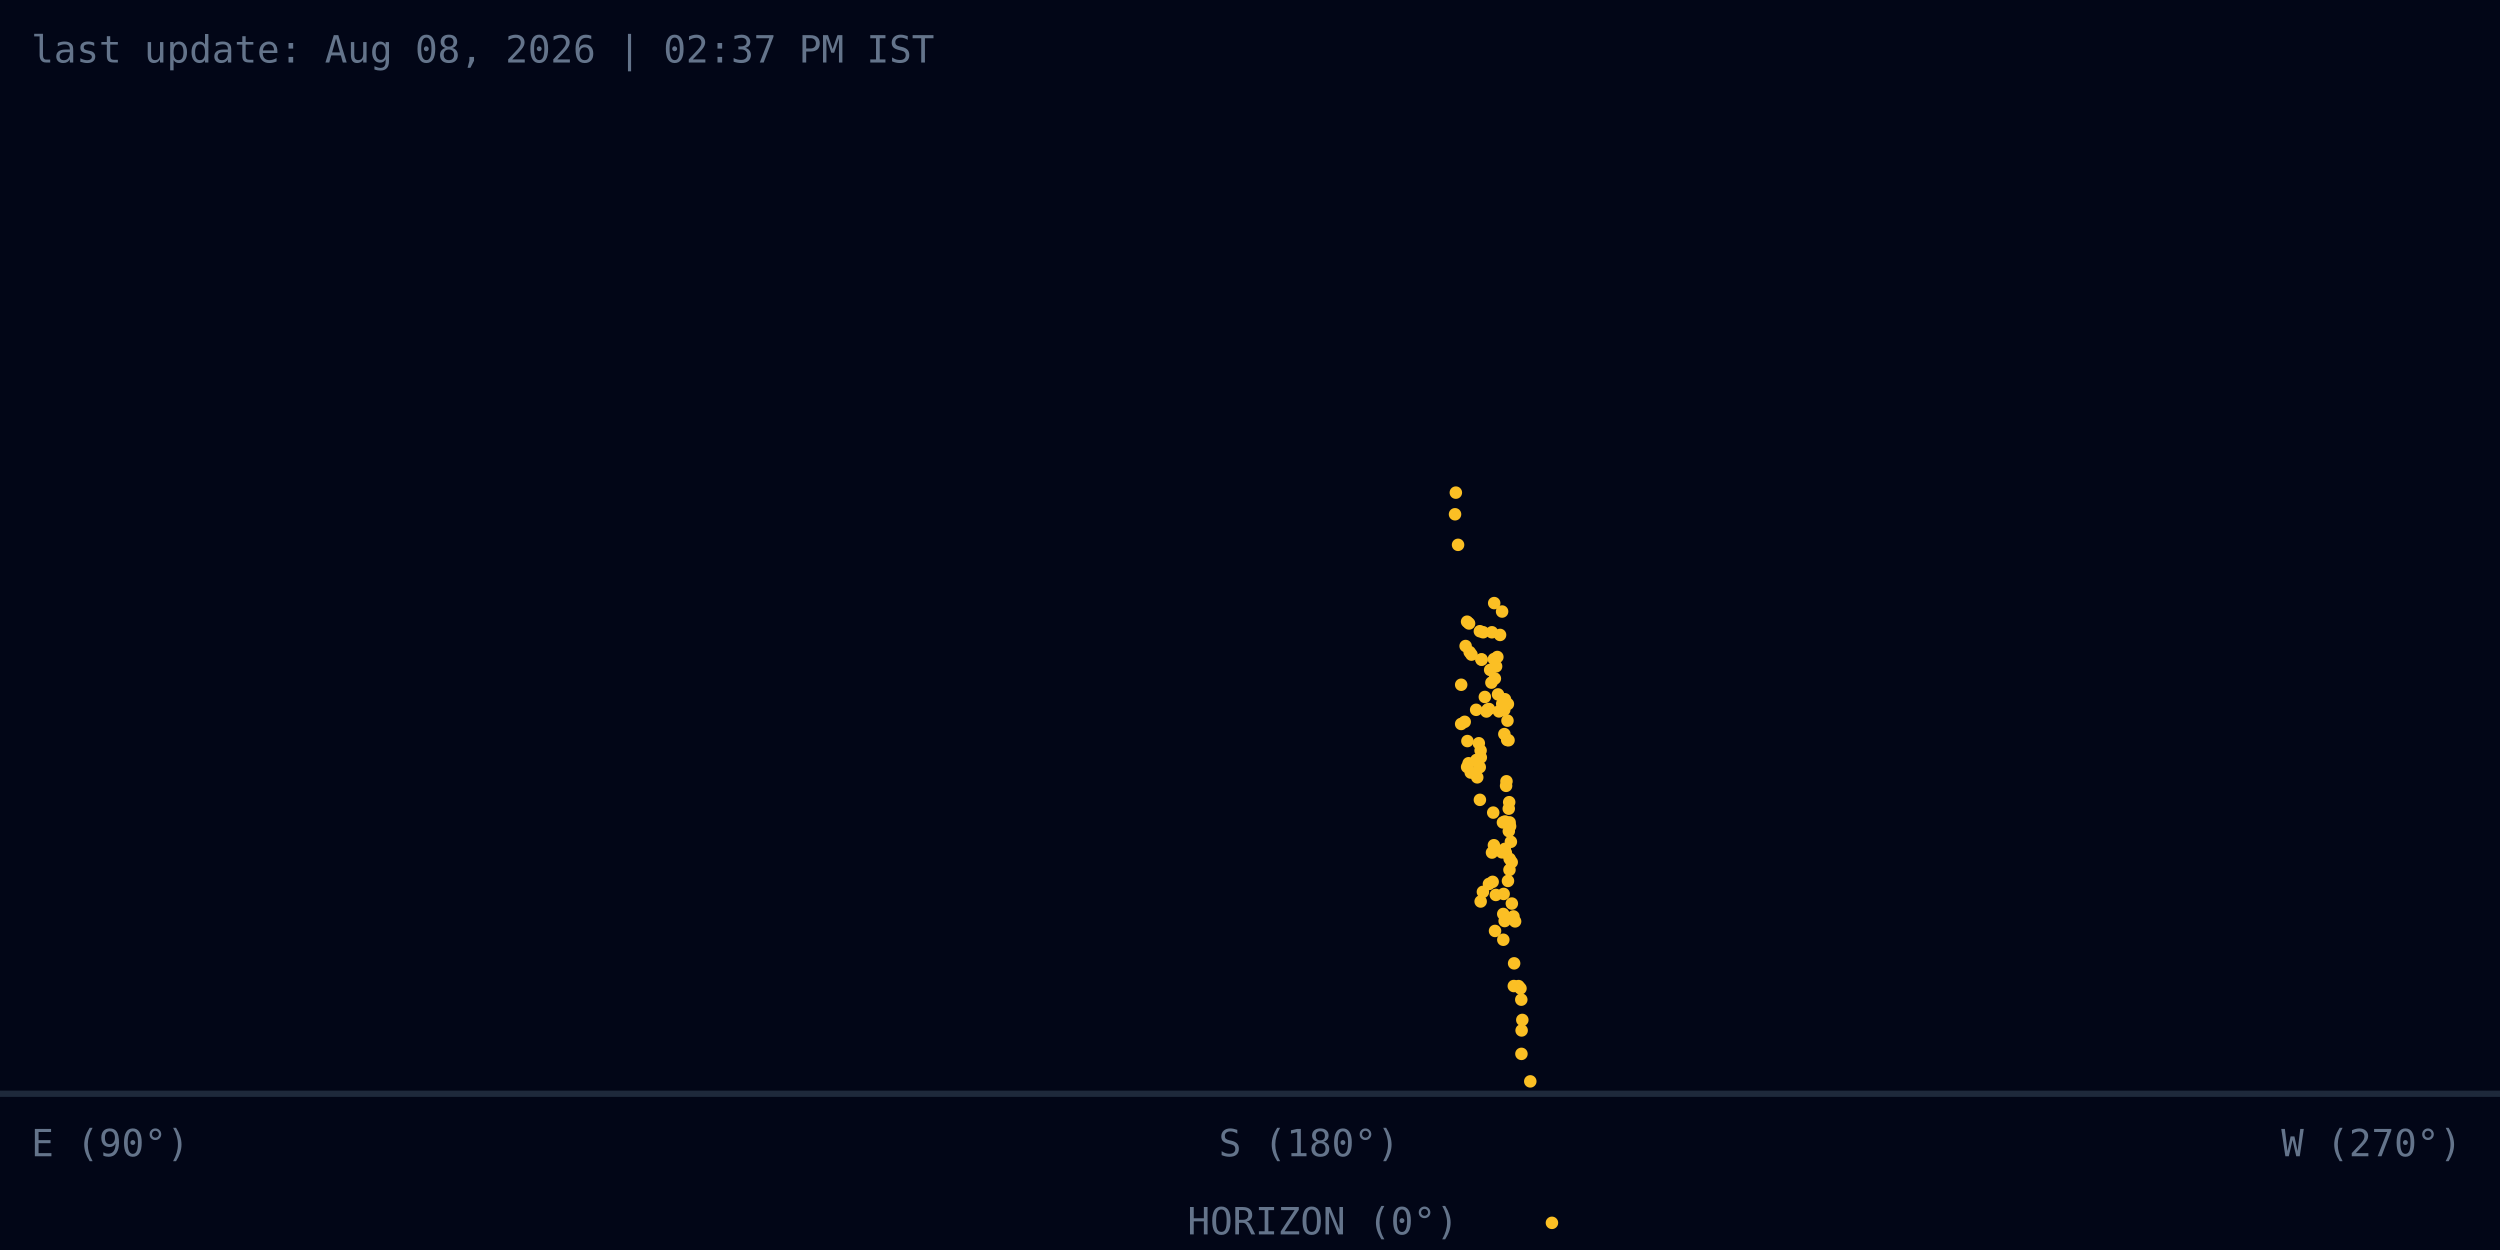
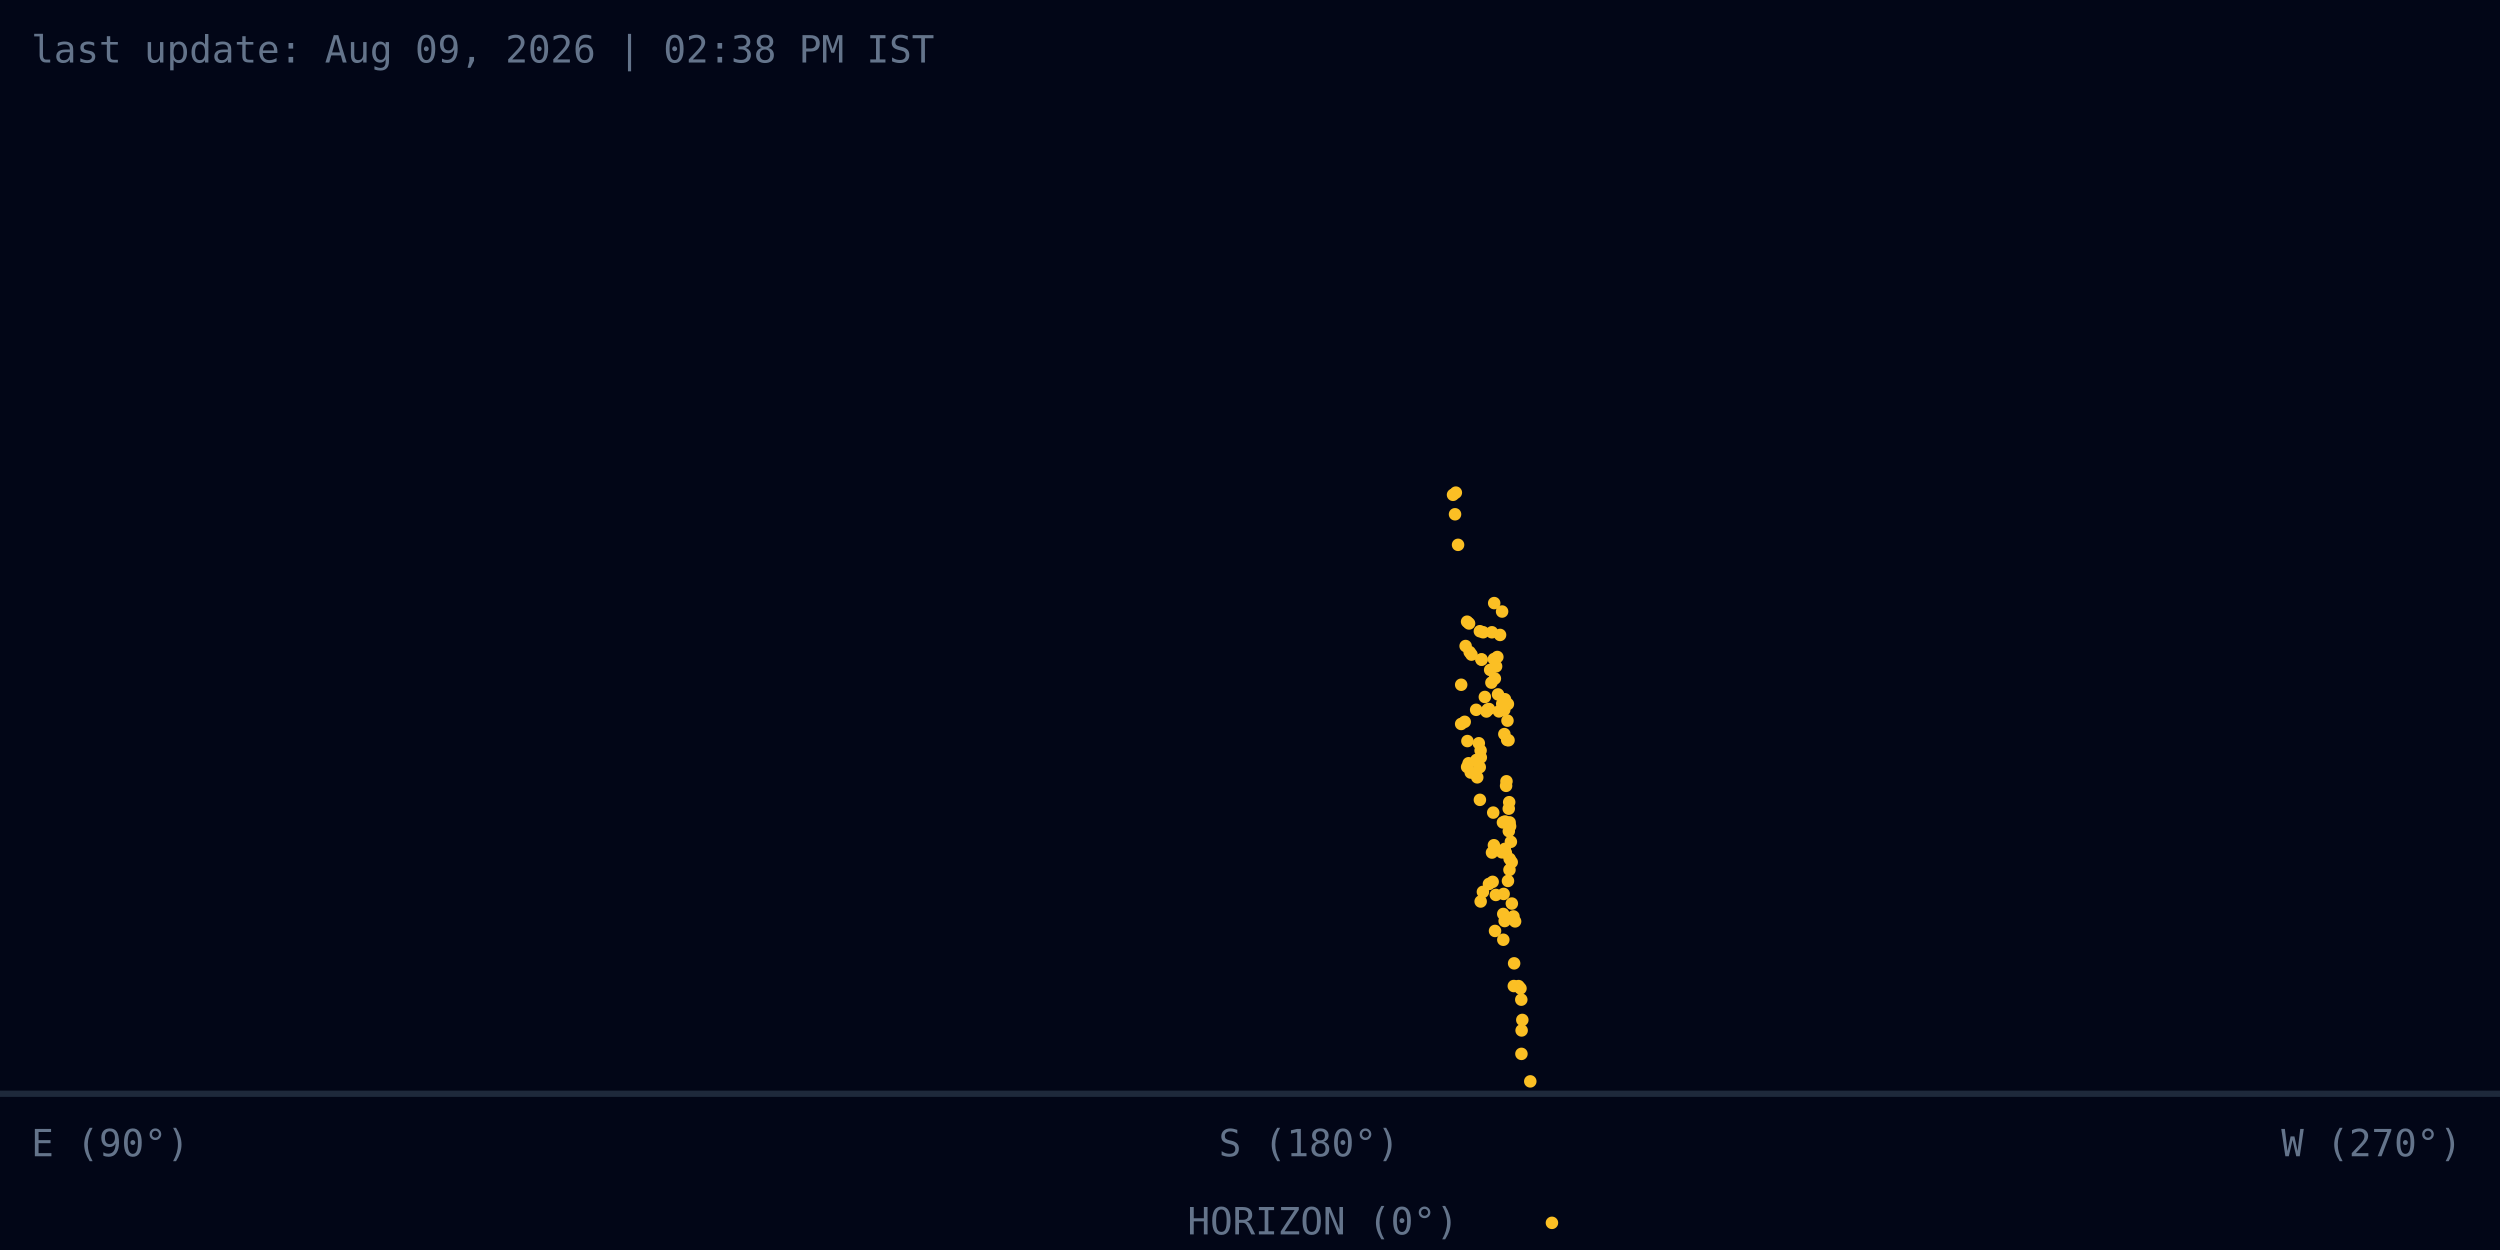
<svg xmlns="http://www.w3.org/2000/svg" width="800" height="400" viewBox="0 0 800 400">
  <rect width="800" height="400" fill="#020617" />
-   <text id="last-update" x="10" y="20" fill="#64748b" font-family="monospace">last update: Aug 08, 2026 | 02:37 PM IST</text>
+   <text id="last-update" x="10" y="20" fill="#64748b" font-family="monospace">last update: Aug 09, 2026 | 02:38 PM IST</text>
  <line x1="0" y1="350" x2="800" y2="350" stroke="#1e293b" stroke-width="2" />
  <text x="380" y="395" fill="#64748b" font-size="12" font-family="monospace">HORIZON (0°)</text>
  <text x="730" y="370" fill="#64748b" font-size="12" font-family="monospace">W (270°)</text>
  <text x="390" y="370" fill="#64748b" font-size="12" font-family="monospace">S (180°)</text>
  <text x="10" y="370" fill="#64748b" font-size="12" font-family="monospace">E (90°)</text>
  <g id="analemma-points">
    <circle cx=" 465.61" cy=" 164.57" r="2" fill="#fbbf24">
 </circle>
    <circle cx=" 467.57" cy=" 231.67" r="2" fill="#fbbf24">
 </circle>
    <circle cx=" 467.58" cy=" 219.12" r="2" fill="#fbbf24">
 </circle>
    <circle cx=" 468.71" cy=" 230.98" r="2" fill="#fbbf24">
 </circle>
    <circle cx=" 469.57" cy=" 237.14" r="2" fill="#fbbf24">
 </circle>
    <circle cx=" 469.00" cy=" 206.73" r="2" fill="#fbbf24">
 </circle>
    <circle cx=" 469.47" cy=" 198.94" r="2" fill="#fbbf24">
 </circle>
    <circle cx=" 470.10" cy=" 199.51" r="2" fill="#fbbf24">
 </circle>
    <circle cx=" 474.53" cy=" 285.41" r="2" fill="#fbbf24">
 </circle>
    <circle cx=" 472.47" cy=" 243.18" r="2" fill="#fbbf24">
 </circle>
    <circle cx=" 473.57" cy=" 255.95" r="2" fill="#fbbf24">
 </circle>
    <circle cx=" 473.22" cy=" 237.84" r="2" fill="#fbbf24">
 </circle>
    <circle cx=" 473.79" cy=" 240.17" r="2" fill="#fbbf24">
 </circle>
    <circle cx=" 473.56" cy=" 201.99" r="2" fill="#fbbf24">
 </circle>
    <circle cx=" 474.09" cy=" 210.99" r="2" fill="#fbbf24">
 </circle>
    <circle cx=" 478.41" cy=" 297.90" r="2" fill="#fbbf24">
 </circle>
    <circle cx=" 477.65" cy=" 282.19" r="2" fill="#fbbf24">
 </circle>
    <circle cx=" 477.44" cy=" 272.82" r="2" fill="#fbbf24">
 </circle>
    <circle cx=" 478.67" cy=" 286.38" r="2" fill="#fbbf24">
 </circle>
    <circle cx=" 478.05" cy=" 270.47" r="2" fill="#fbbf24">
 </circle>
    <circle cx=" 476.85" cy=" 214.37" r="2" fill="#fbbf24">
 </circle>
    <circle cx=" 477.25" cy=" 218.44" r="2" fill="#fbbf24">
 </circle>
    <circle cx=" 481.06" cy=" 300.72" r="2" fill="#fbbf24">
 </circle>
    <circle cx=" 481.04" cy=" 292.47" r="2" fill="#fbbf24">
 </circle>
    <circle cx=" 481.49" cy=" 294.73" r="2" fill="#fbbf24">
 </circle>
    <circle cx=" 481.17" cy=" 286.06" r="2" fill="#fbbf24">
 </circle>
    <circle cx=" 479.37" cy=" 222.21" r="2" fill="#fbbf24">
 </circle>
    <circle cx=" 479.67" cy=" 227.65" r="2" fill="#fbbf24">
 </circle>
    <circle cx=" 498.29" cy=" 411.31" r="2" fill="#fbbf24">
 </circle>
    <circle cx=" 498.34" cy=" 411.53" r="2" fill="#fbbf24">
 </circle>
    <circle cx=" 484.42" cy=" 315.53" r="2" fill="#fbbf24">
 </circle>
    <circle cx=" 486.86" cy=" 337.24" r="2" fill="#fbbf24">
 </circle>
    <circle cx=" 481.87" cy=" 272.88" r="2" fill="#fbbf24">
 </circle>
    <circle cx=" 482.55" cy=" 281.90" r="2" fill="#fbbf24">
 </circle>
    <circle cx=" 481.19" cy=" 226.61" r="2" fill="#fbbf24">
 </circle>
    <circle cx=" 481.39" cy=" 234.91" r="2" fill="#fbbf24">
 </circle>
    <circle cx=" 486.92" cy=" 329.74" r="2" fill="#fbbf24">
 </circle>
    <circle cx=" 483.03" cy=" 278.36" r="2" fill="#fbbf24">
 </circle>
    <circle cx=" 483.79" cy=" 289.14" r="2" fill="#fbbf24">
 </circle>
    <circle cx=" 485.93" cy=" 315.55" r="2" fill="#fbbf24">
 </circle>
    <circle cx=" 484.30" cy=" 293.26" r="2" fill="#fbbf24">
 </circle>
    <circle cx=" 482.30" cy=" 236.80" r="2" fill="#fbbf24">
 </circle>
    <circle cx=" 482.80" cy=" 258.78" r="2" fill="#fbbf24">
 </circle>
    <circle cx=" 501.22" cy=" 413.90" r="2" fill="#fbbf24">
 </circle>
    <circle cx=" 489.69" cy=" 346.04" r="2" fill="#fbbf24">
 </circle>
    <circle cx=" 486.81" cy=" 319.89" r="2" fill="#fbbf24">
 </circle>
    <circle cx=" 484.83" cy=" 294.84" r="2" fill="#fbbf24">
 </circle>
    <circle cx=" 486.55" cy=" 316.29" r="2" fill="#fbbf24">
 </circle>
    <circle cx=" 482.73" cy=" 236.88" r="2" fill="#fbbf24">
 </circle>
    <circle cx=" 483.48" cy=" 269.37" r="2" fill="#fbbf24">
 </circle>
    <circle cx=" 496.62" cy=" 391.31" r="2" fill="#fbbf24">
 </circle>
    <circle cx=" 483.75" cy=" 275.90" r="2" fill="#fbbf24">
 </circle>
    <circle cx=" 483.23" cy=" 264.40" r="2" fill="#fbbf24">
 </circle>
    <circle cx=" 482.94" cy=" 256.70" r="2" fill="#fbbf24">
 </circle>
    <circle cx=" 483.08" cy=" 263.17" r="2" fill="#fbbf24">
 </circle>
    <circle cx=" 482.53" cy=" 225.29" r="2" fill="#fbbf24">
 </circle>
    <circle cx=" 482.39" cy=" 230.61" r="2" fill="#fbbf24">
 </circle>
    <circle cx=" 487.14" cy=" 326.38" r="2" fill="#fbbf24">
 </circle>
    <circle cx=" 482.82" cy=" 265.96" r="2" fill="#fbbf24">
 </circle>
    <circle cx=" 483.09" cy=" 274.84" r="2" fill="#fbbf24">
 </circle>
    <circle cx=" 482.07" cy=" 250.01" r="2" fill="#fbbf24">
 </circle>
    <circle cx=" 481.95" cy=" 251.47" r="2" fill="#fbbf24">
 </circle>
    <circle cx=" 481.58" cy=" 223.76" r="2" fill="#fbbf24">
 </circle>
    <circle cx=" 481.36" cy=" 227.15" r="2" fill="#fbbf24">
 </circle>
    <circle cx=" 484.52" cy=" 308.27" r="2" fill="#fbbf24">
 </circle>
    <circle cx=" 481.59" cy=" 262.88" r="2" fill="#fbbf24">
 </circle>
    <circle cx=" 480.71" cy=" 225.23" r="2" fill="#fbbf24">
 </circle>
    <circle cx=" 481.54" cy=" 271.65" r="2" fill="#fbbf24">
 </circle>
    <circle cx=" 480.94" cy=" 263.18" r="2" fill="#fbbf24">
 </circle>
    <circle cx=" 480.67" cy=" 195.69" r="2" fill="#fbbf24">
 </circle>
    <circle cx=" 480.02" cy=" 203.18" r="2" fill="#fbbf24">
 </circle>
    <circle cx=" 480.62" cy=" 272.75" r="2" fill="#fbbf24">
 </circle>
    <circle cx=" 479.15" cy=" 210.24" r="2" fill="#fbbf24">
 </circle>
    <circle cx=" 478.75" cy=" 213.23" r="2" fill="#fbbf24">
 </circle>
    <circle cx=" 478.36" cy=" 217.14" r="2" fill="#fbbf24">
 </circle>
    <circle cx=" 478.05" cy=" 210.91" r="2" fill="#fbbf24">
 </circle>
    <circle cx=" 478.14" cy=" 192.99" r="2" fill="#fbbf24">
 </circle>
    <circle cx=" 477.41" cy=" 202.33" r="2" fill="#fbbf24">
 </circle>
    <circle cx=" 477.83" cy=" 260.03" r="2" fill="#fbbf24">
 </circle>
    <circle cx=" 476.48" cy=" 226.89" r="2" fill="#fbbf24">
 </circle>
    <circle cx=" 476.07" cy=" 227.06" r="2" fill="#fbbf24">
 </circle>
    <circle cx=" 475.66" cy=" 227.68" r="2" fill="#fbbf24">
 </circle>
    <circle cx=" 475.15" cy=" 223.03" r="2" fill="#fbbf24">
 </circle>
    <circle cx=" 474.61" cy=" 202.32" r="2" fill="#fbbf24">
 </circle>
    <circle cx=" 474.09" cy=" 211.11" r="2" fill="#fbbf24">
 </circle>
    <circle cx=" 476.46" cy=" 282.87" r="2" fill="#fbbf24">
 </circle>
    <circle cx=" 473.86" cy=" 242.39" r="2" fill="#fbbf24">
 </circle>
    <circle cx=" 473.52" cy=" 245.50" r="2" fill="#fbbf24">
 </circle>
    <circle cx=" 472.37" cy=" 227.14" r="2" fill="#fbbf24">
 </circle>
    <circle cx=" 472.72" cy=" 248.75" r="2" fill="#fbbf24">
 </circle>
    <circle cx=" 470.88" cy=" 209.48" r="2" fill="#fbbf24">
 </circle>
    <circle cx=" 470.29" cy=" 208.66" r="2" fill="#fbbf24">
 </circle>
    <circle cx=" 473.81" cy=" 288.48" r="2" fill="#fbbf24">
 </circle>
    <circle cx=" 470.64" cy=" 247.22" r="2" fill="#fbbf24">
 </circle>
    <circle cx=" 469.96" cy=" 244.24" r="2" fill="#fbbf24">
 </circle>
    <circle cx=" 469.48" cy=" 245.43" r="2" fill="#fbbf24">
 </circle>
    <circle cx=" 466.58" cy=" 174.35" r="2" fill="#fbbf24">
 </circle>
    <circle cx=" 465.87" cy=" 157.64" r="2" fill="#fbbf24">
 </circle>
+     <circle cx=" 464.97" cy=" 158.34" r="2" fill="#fbbf24">
+  </circle>
  </g>
</svg>
